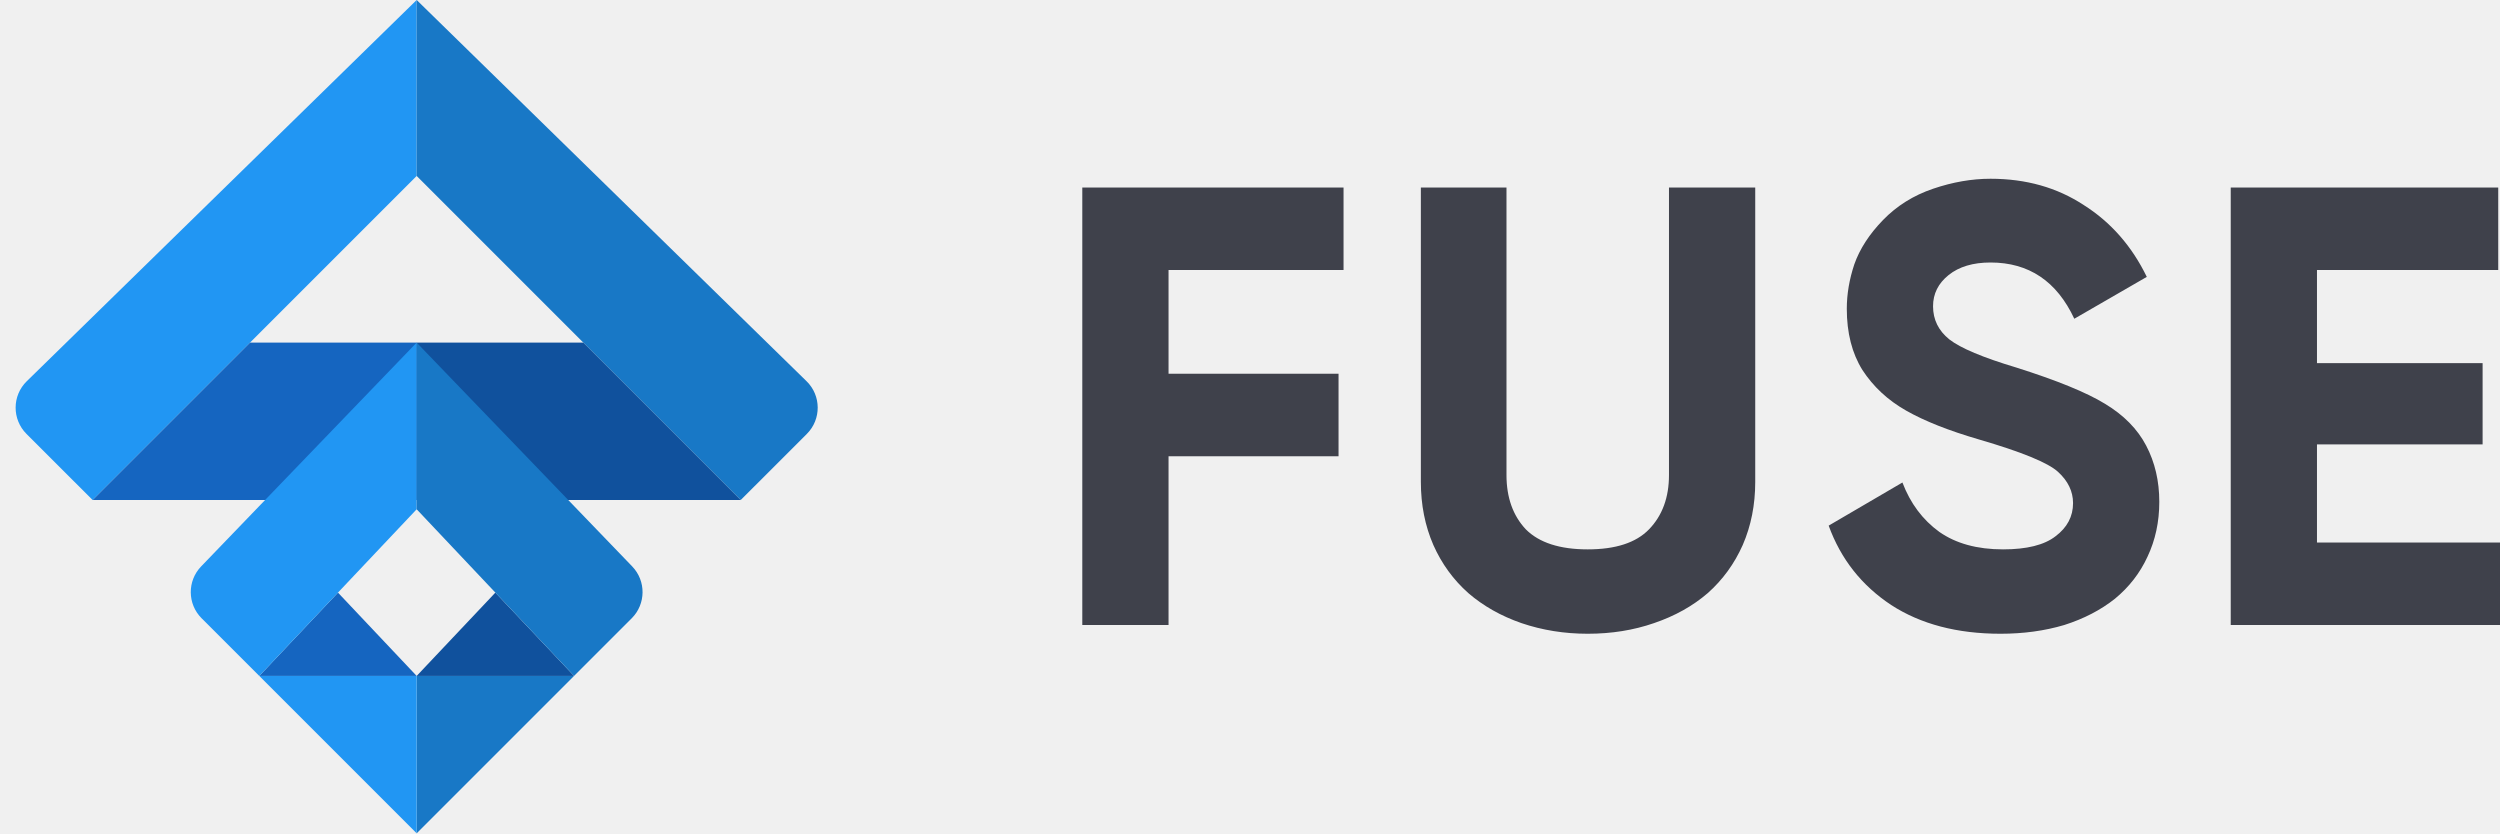
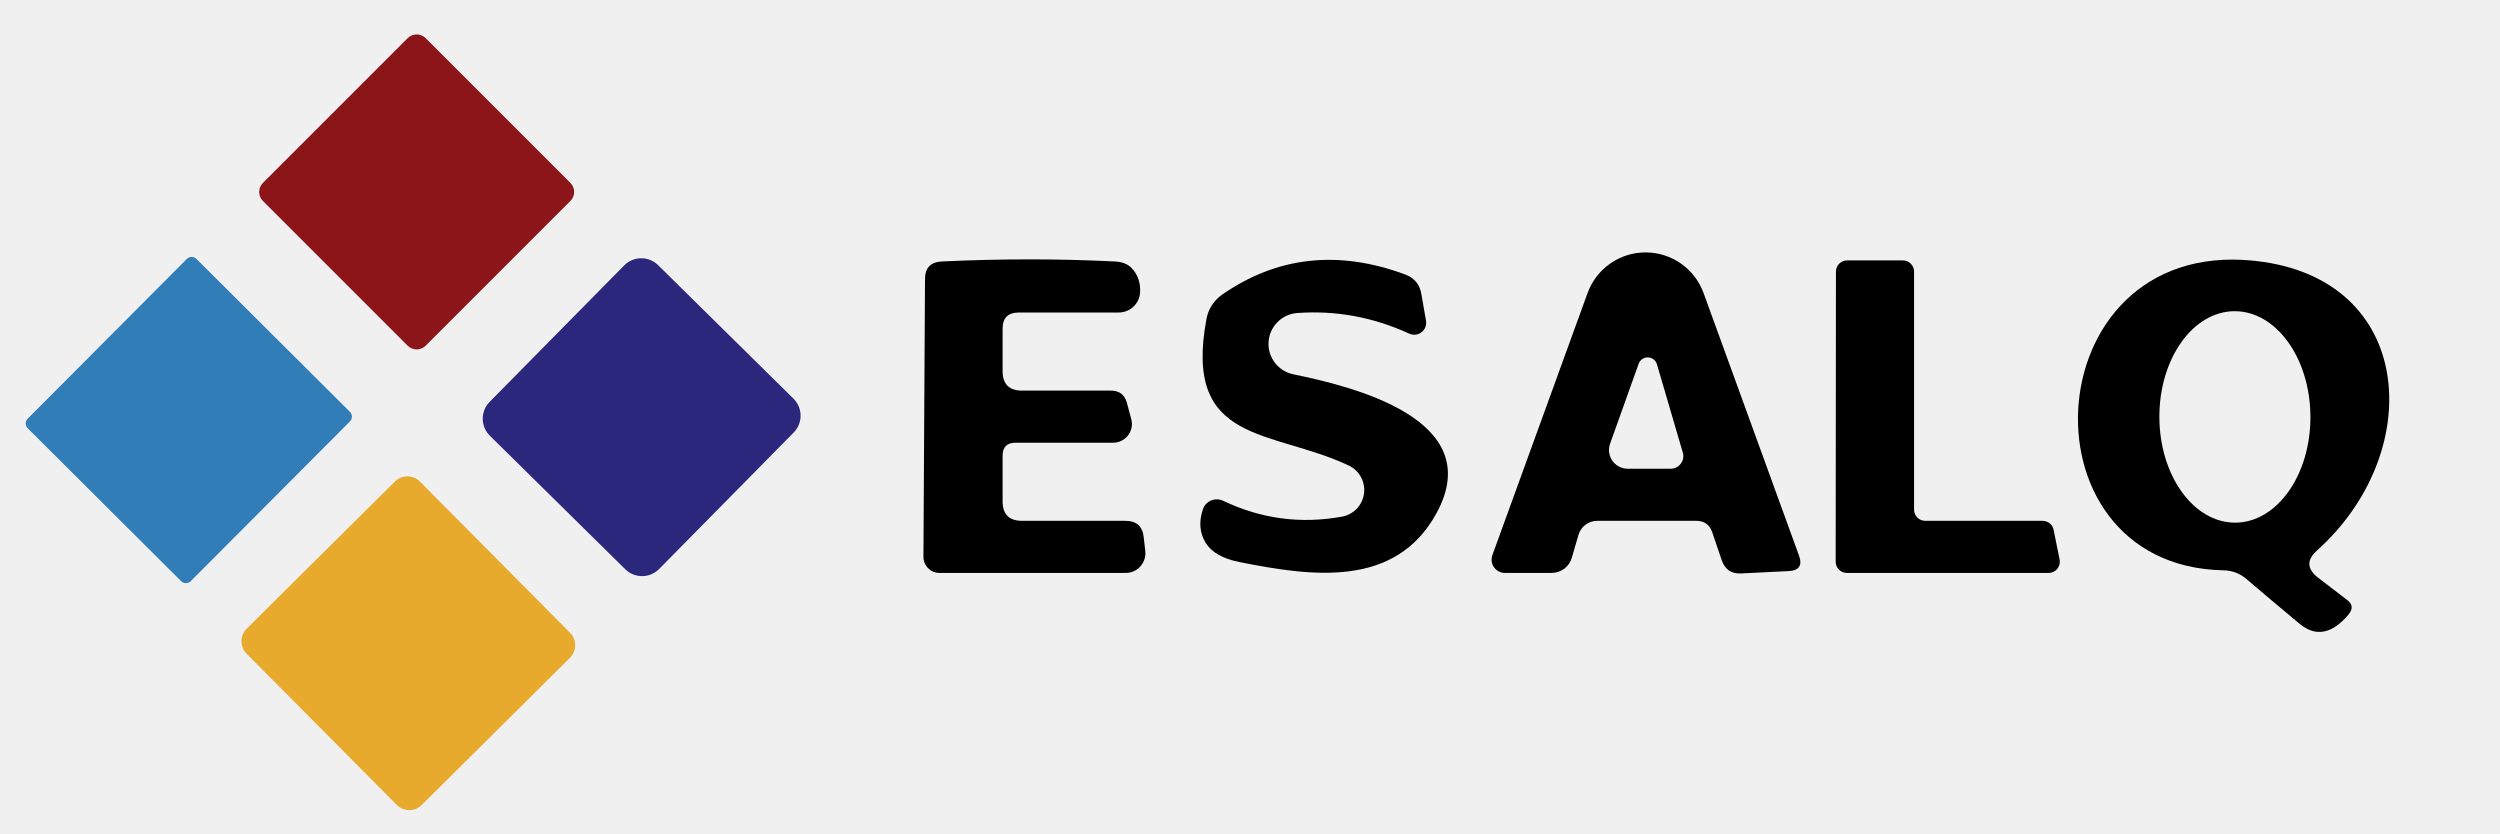
- <svg xmlns="http://www.w3.org/2000/svg" width="96" height="32" viewBox="0 0 96 32" fill="none">
-   <g clip-path="url(#clip0)">
-     <path d="M51.592 10.368H44.872V14.352H51.4V17.52H44.872V24H41.56V7.2H51.592V10.368ZM60.969 24.336C60.073 24.336 59.225 24.2 58.425 23.928C57.641 23.656 56.961 23.272 56.385 22.776C55.809 22.264 55.361 21.648 55.041 20.928C54.721 20.192 54.561 19.384 54.561 18.504V7.2H57.849V18.24C57.849 19.104 58.097 19.8 58.593 20.328C59.105 20.84 59.897 21.096 60.969 21.096C62.041 21.096 62.825 20.84 63.321 20.328C63.833 19.8 64.089 19.104 64.089 18.24V7.2H67.401V18.504C67.401 19.384 67.241 20.192 66.921 20.928C66.601 21.648 66.153 22.264 65.577 22.776C65.001 23.272 64.313 23.656 63.513 23.928C62.729 24.2 61.881 24.336 60.969 24.336ZM76.821 24.336C75.157 24.336 73.757 23.968 72.621 23.232C71.485 22.48 70.685 21.464 70.221 20.184L73.053 18.528C73.357 19.328 73.829 19.96 74.469 20.424C75.109 20.872 75.925 21.096 76.917 21.096C77.829 21.096 78.501 20.928 78.933 20.592C79.381 20.256 79.605 19.832 79.605 19.32C79.605 18.872 79.413 18.472 79.029 18.12C78.645 17.768 77.629 17.352 75.981 16.872C74.829 16.536 73.901 16.168 73.197 15.768C72.493 15.368 71.933 14.848 71.517 14.208C71.117 13.568 70.917 12.784 70.917 11.856C70.917 11.296 71.013 10.728 71.205 10.152C71.413 9.56 71.781 8.992 72.309 8.448C72.837 7.904 73.477 7.504 74.229 7.248C74.981 6.992 75.717 6.864 76.437 6.864C77.797 6.864 78.989 7.2 80.013 7.872C81.053 8.528 81.861 9.448 82.437 10.632L79.653 12.24C78.981 10.8 77.909 10.08 76.437 10.08C75.765 10.08 75.229 10.24 74.829 10.56C74.429 10.88 74.229 11.28 74.229 11.76C74.229 12.272 74.437 12.696 74.853 13.032C75.285 13.368 76.141 13.728 77.421 14.112C78.989 14.608 80.125 15.072 80.829 15.504C81.549 15.936 82.077 16.472 82.413 17.112C82.749 17.752 82.917 18.472 82.917 19.272C82.917 20.04 82.765 20.744 82.461 21.384C82.173 22.008 81.757 22.544 81.213 22.992C80.669 23.424 80.021 23.76 79.269 24C78.517 24.224 77.701 24.336 76.821 24.336ZM88.972 20.832H96.052V24H85.66V7.2H95.932V10.368H88.972V13.944H95.332V17.064H88.972V20.832Z" fill="#3F414B" />
-     <path d="M16 6.756V0L1.028 14.639C0.462 15.192 0.457 16.102 1.017 16.662L3.556 19.2" fill="#2196F3" />
-     <path d="M16 6.756V0L30.972 14.639C31.538 15.192 31.543 16.102 30.983 16.662L28.444 19.2" fill="#1878C6" />
-     <path d="M3.556 19.2L9.6 13.156H16V19.2" fill="#1565C0" />
-     <path d="M28.444 19.2L22.4 13.156H16V19.2" fill="#10519D" />
-     <path d="M16 25.956H9.956L12.978 22.756L16 25.956Z" fill="#1565C0" />
-     <path d="M16 32L22.044 25.956L16 25.956V32Z" fill="#1878C6" />
-     <path d="M16 32L9.956 25.956H16V32Z" fill="#2196F3" />
-     <path d="M16 25.956H22.044L19.022 22.756L16 25.956Z" fill="#10519D" />
-     <path d="M7.724 21.75C7.186 22.308 7.194 23.194 7.742 23.742L9.956 25.956L16 19.556V13.156" fill="#2196F3" />
-     <path d="M24.276 21.75C24.814 22.308 24.806 23.194 24.258 23.742L22.044 25.956L16 19.556V13.156" fill="#1878C6" />
-   </g>
-   <defs>
-     <clipPath id="clip0">
-       <rect width="96" height="32" fill="white" />
-     </clipPath>
-   </defs>
+ <svg xmlns="http://www.w3.org/2000/svg" version="1.1" viewBox="0.00 0.00 96.00 32.00">
+   <rect fill="#8b1519" x="-4.42" y="-4.42" transform="translate(16.00,7.37) rotate(-45.0)" width="8.84" height="8.84" rx="0.49" />
+   <rect fill="#307db7" x="-4.42" y="-4.59" transform="translate(7.25,16.13) rotate(44.9)" width="8.84" height="9.18" rx="0.26" />
+   <rect fill="#2a277c" x="-4.57" y="-4.60" transform="translate(24.64,16.02) rotate(44.6)" width="9.14" height="9.20" rx="0.92" />
+   <path fill="#000000" d="   M 39.25 20.00   L 43.21 20.00   Q 43.86 20.00 43.92 20.64   L 43.98 21.17   A 0.76 0.75 87.2 0 1 43.23 22.00   L 36.07 22.00   A 0.62 0.61 -90.0 0 1 35.46 21.38   L 35.52 10.72   Q 35.52 10.07 36.17 10.04   Q 39.57 9.88 42.80 10.04   Q 43.24 10.06 43.46 10.30   Q 43.81 10.67 43.78 11.23   A 0.82 0.82 0.0 0 1 42.96 12.00   L 39.13 12.00   Q 38.50 12.00 38.50 12.62   L 38.50 14.25   Q 38.50 15.00 39.25 15.00   L 42.66 15.00   Q 43.14 15.00 43.27 15.46   L 43.44 16.09   A 0.72 0.72 0.0 0 1 42.74 17.00   L 39.00 17.00   Q 38.50 17.00 38.50 17.50   L 38.50 19.25   Q 38.50 20.00 39.25 20.00   Z" />
+   <path fill="#000000" d="   M 51.80 17.88   C 48.82 16.47 45.42 17.09 46.33 12.24   A 1.46 1.46 0.0 0 1 46.92 11.32   Q 50.10 9.11 53.96 10.54   Q 54.49 10.74 54.58 11.29   L 54.76 12.32   A 0.46 0.46 0.0 0 1 54.11 12.81   Q 52.04 11.86 49.81 12.02   A 1.19 1.19 0.0 0 0 49.65 14.37   C 51.88 14.83 57.15 16.08 55.16 19.71   C 53.58 22.59 50.38 22.14 47.58 21.58   Q 46.64 21.39 46.30 20.85   Q 45.95 20.28 46.19 19.56   A 0.57 0.56 21.7 0 1 46.97 19.23   Q 49.15 20.27 51.53 19.84   A 1.04 1.04 0.0 0 0 51.80 17.88   Z" />
+   <path fill="#000000" d="   M 65.14 20.00   L 61.33 20.00   A 0.75 0.75 0.0 0 0 60.61 20.55   L 60.36 21.41   A 0.81 0.80 7.5 0 1 59.58 22.00   L 57.79 22.00   A 0.51 0.51 0.0 0 1 57.31 21.31   L 60.96 11.26   A 2.37 2.37 0.0 0 1 65.42 11.26   L 69.08 21.33   Q 69.29 21.90 68.68 21.93   L 66.86 22.02   Q 66.31 22.05 66.12 21.53   L 65.75 20.44   Q 65.60 20.00 65.14 20.00   Z   M 61.83 17.03   A 0.72 0.72 0.0 0 0 62.50 18.00   L 64.15 18.00   A 0.49 0.48 -8.0 0 0 64.62 17.38   L 63.63 14.00   A 0.37 0.37 0.0 0 0 62.92 13.98   L 61.83 17.03   Z" />
+   <path fill="#000000" d="   M 73.93 20.00   L 78.44 20.00   A 0.43 0.43 0.0 0 1 78.86 20.35   L 79.09 21.49   A 0.43 0.43 0.0 0 1 78.67 22.00   L 70.92 22.00   A 0.43 0.43 0.0 0 1 70.49 21.57   L 70.50 10.43   A 0.43 0.43 0.0 0 1 70.93 10.00   L 73.07 10.00   A 0.43 0.43 0.0 0 1 73.50 10.43   L 73.50 19.57   A 0.43 0.43 0.0 0 0 73.93 20.00   Z" />
+   <path fill="#000000" d="   M 89.01 22.18   L 90.12 23.03   Q 90.45 23.27 90.19 23.59   Q 89.23 24.73 88.30 23.95   Q 87.28 23.10 86.27 22.24   Q 85.89 21.91 85.38 21.90   C 77.30 21.74 78.13 8.76 86.93 10.06   C 92.80 10.93 93.09 17.46 88.97 21.14   Q 88.37 21.68 89.01 22.18   Z   M 85.834 20.07   A 4.06 2.90 89.8 0 0 88.72 16   A 4.06 2.90 89.8 0 0 85.806 11.95   A 4.06 2.90 89.8 0 0 82.92 16.02   A 4.06 2.90 89.8 0 0 85.834 20.07   Z" />
+   <rect fill="#e7aa2d" x="-4.69" y="-4.77" transform="translate(15.68,24.70) rotate(-44.8)" width="9.38" height="9.54" rx="0.68" />
</svg>
